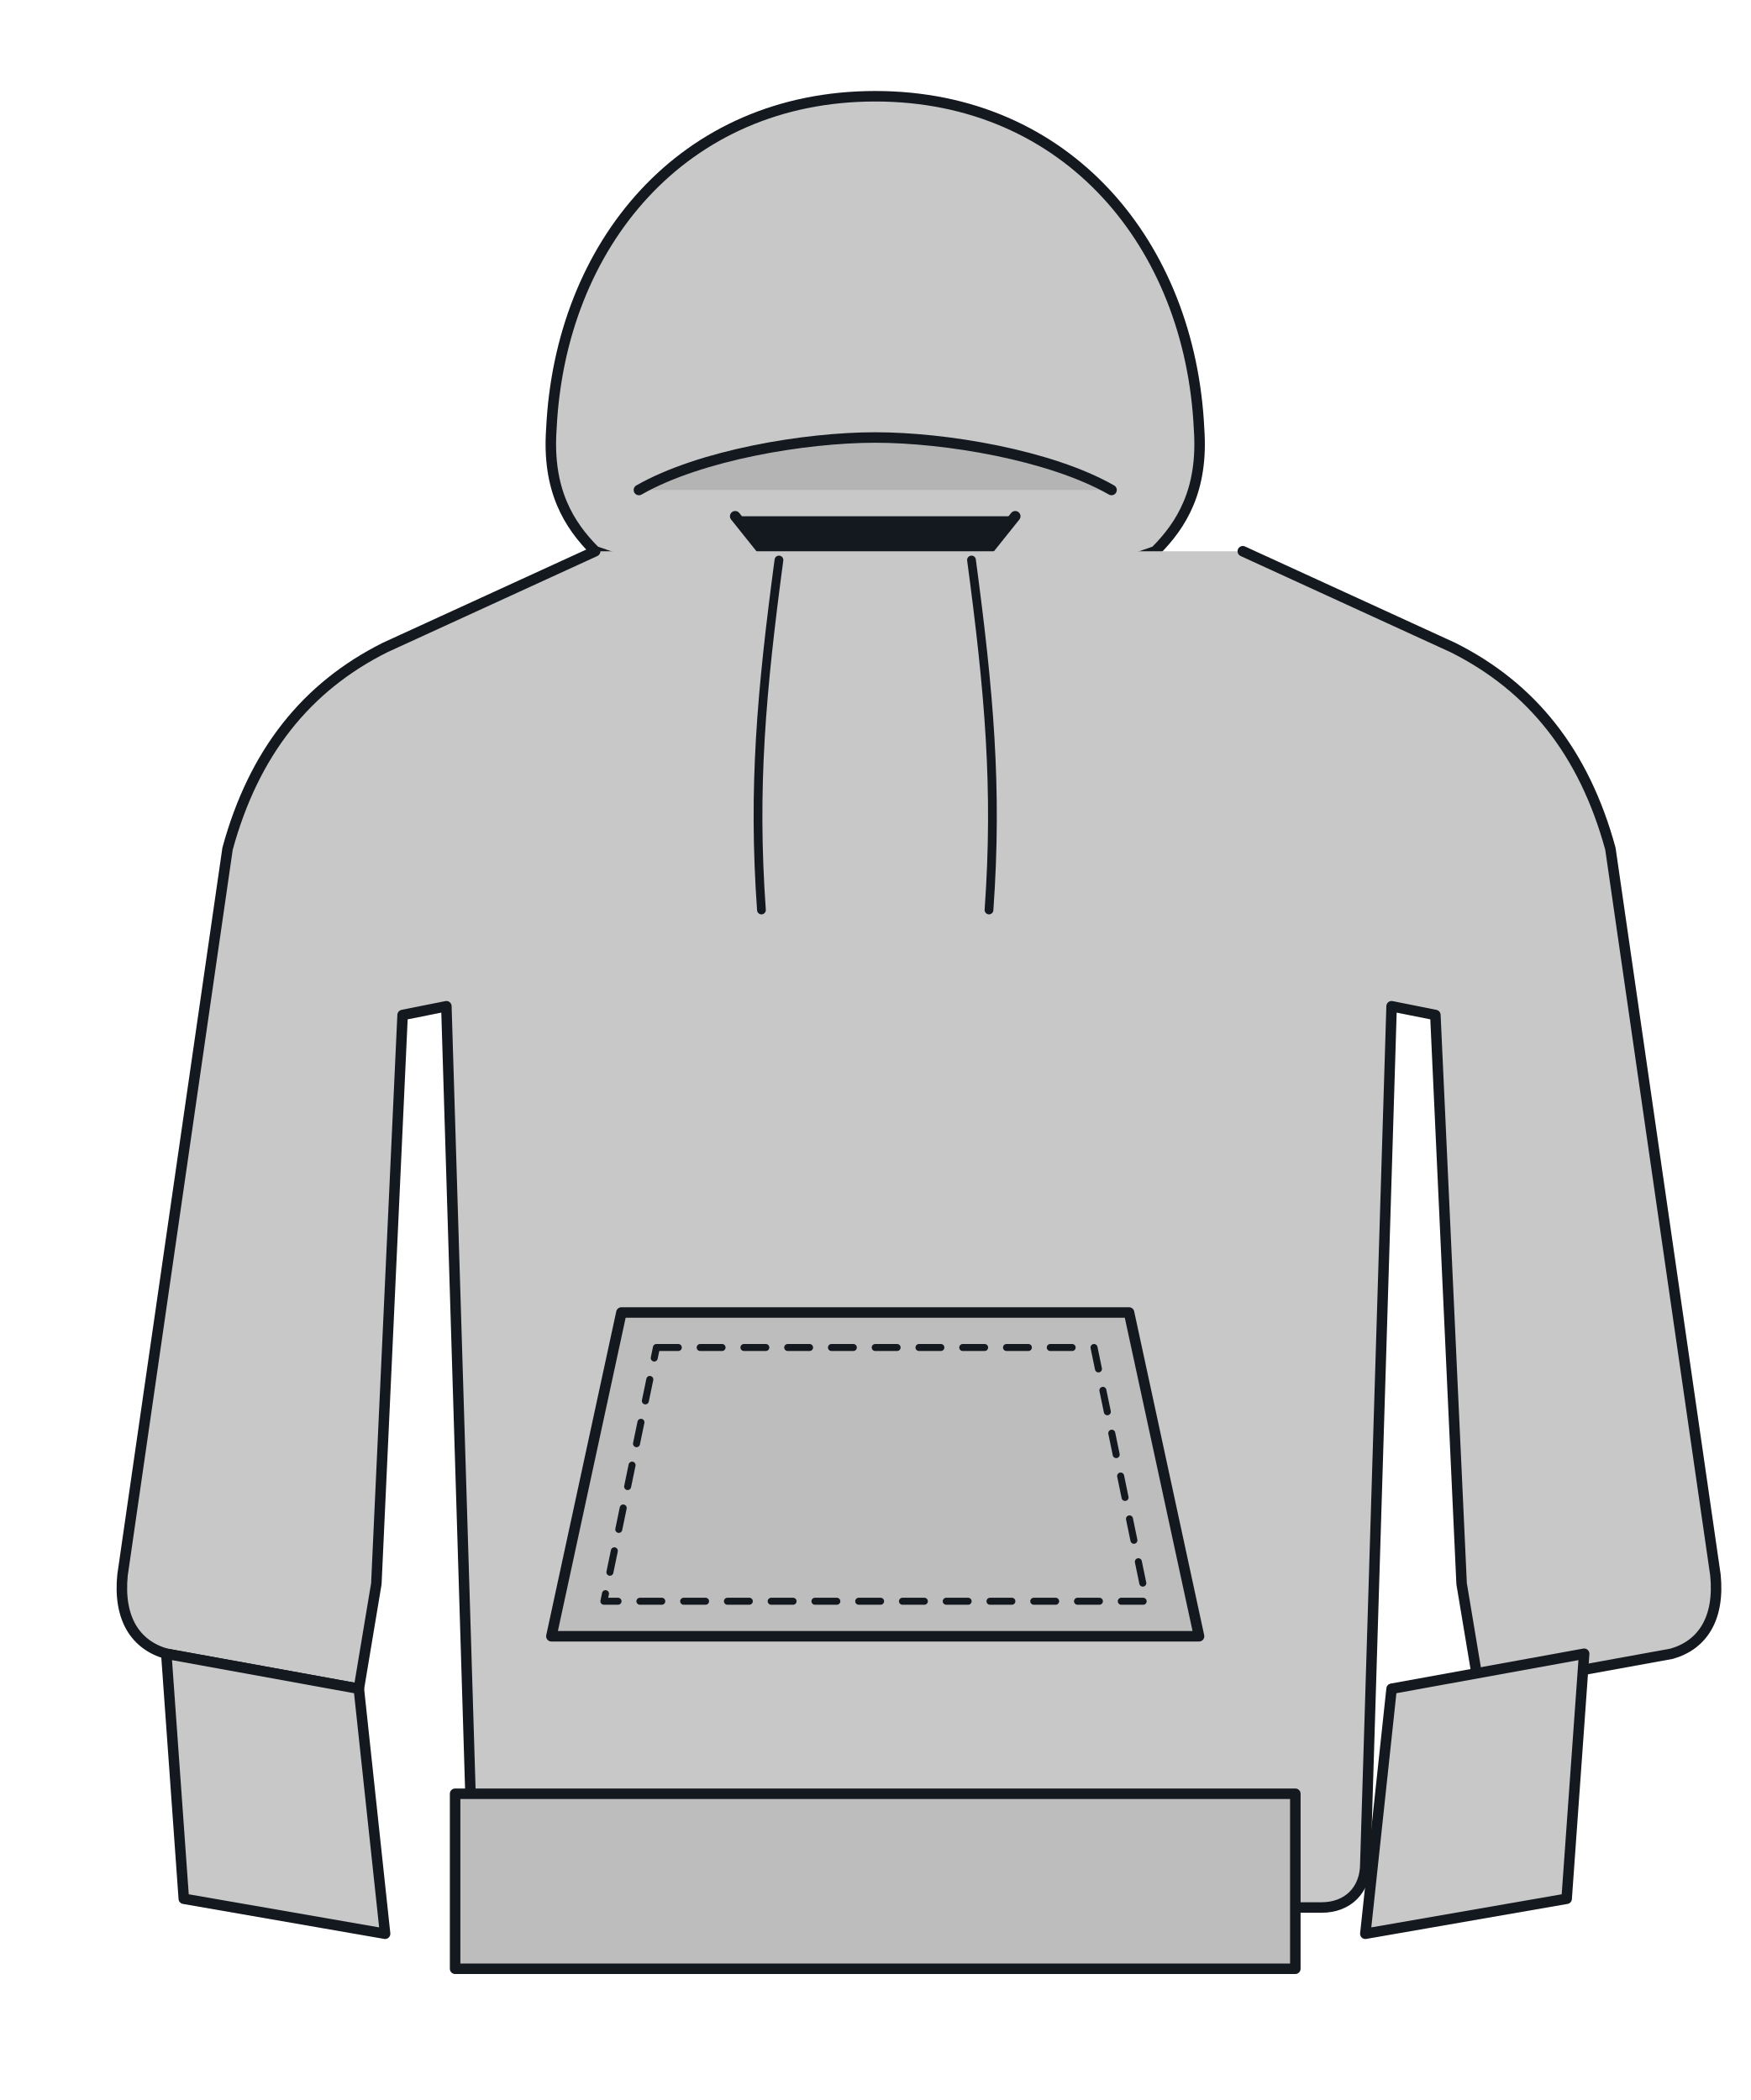
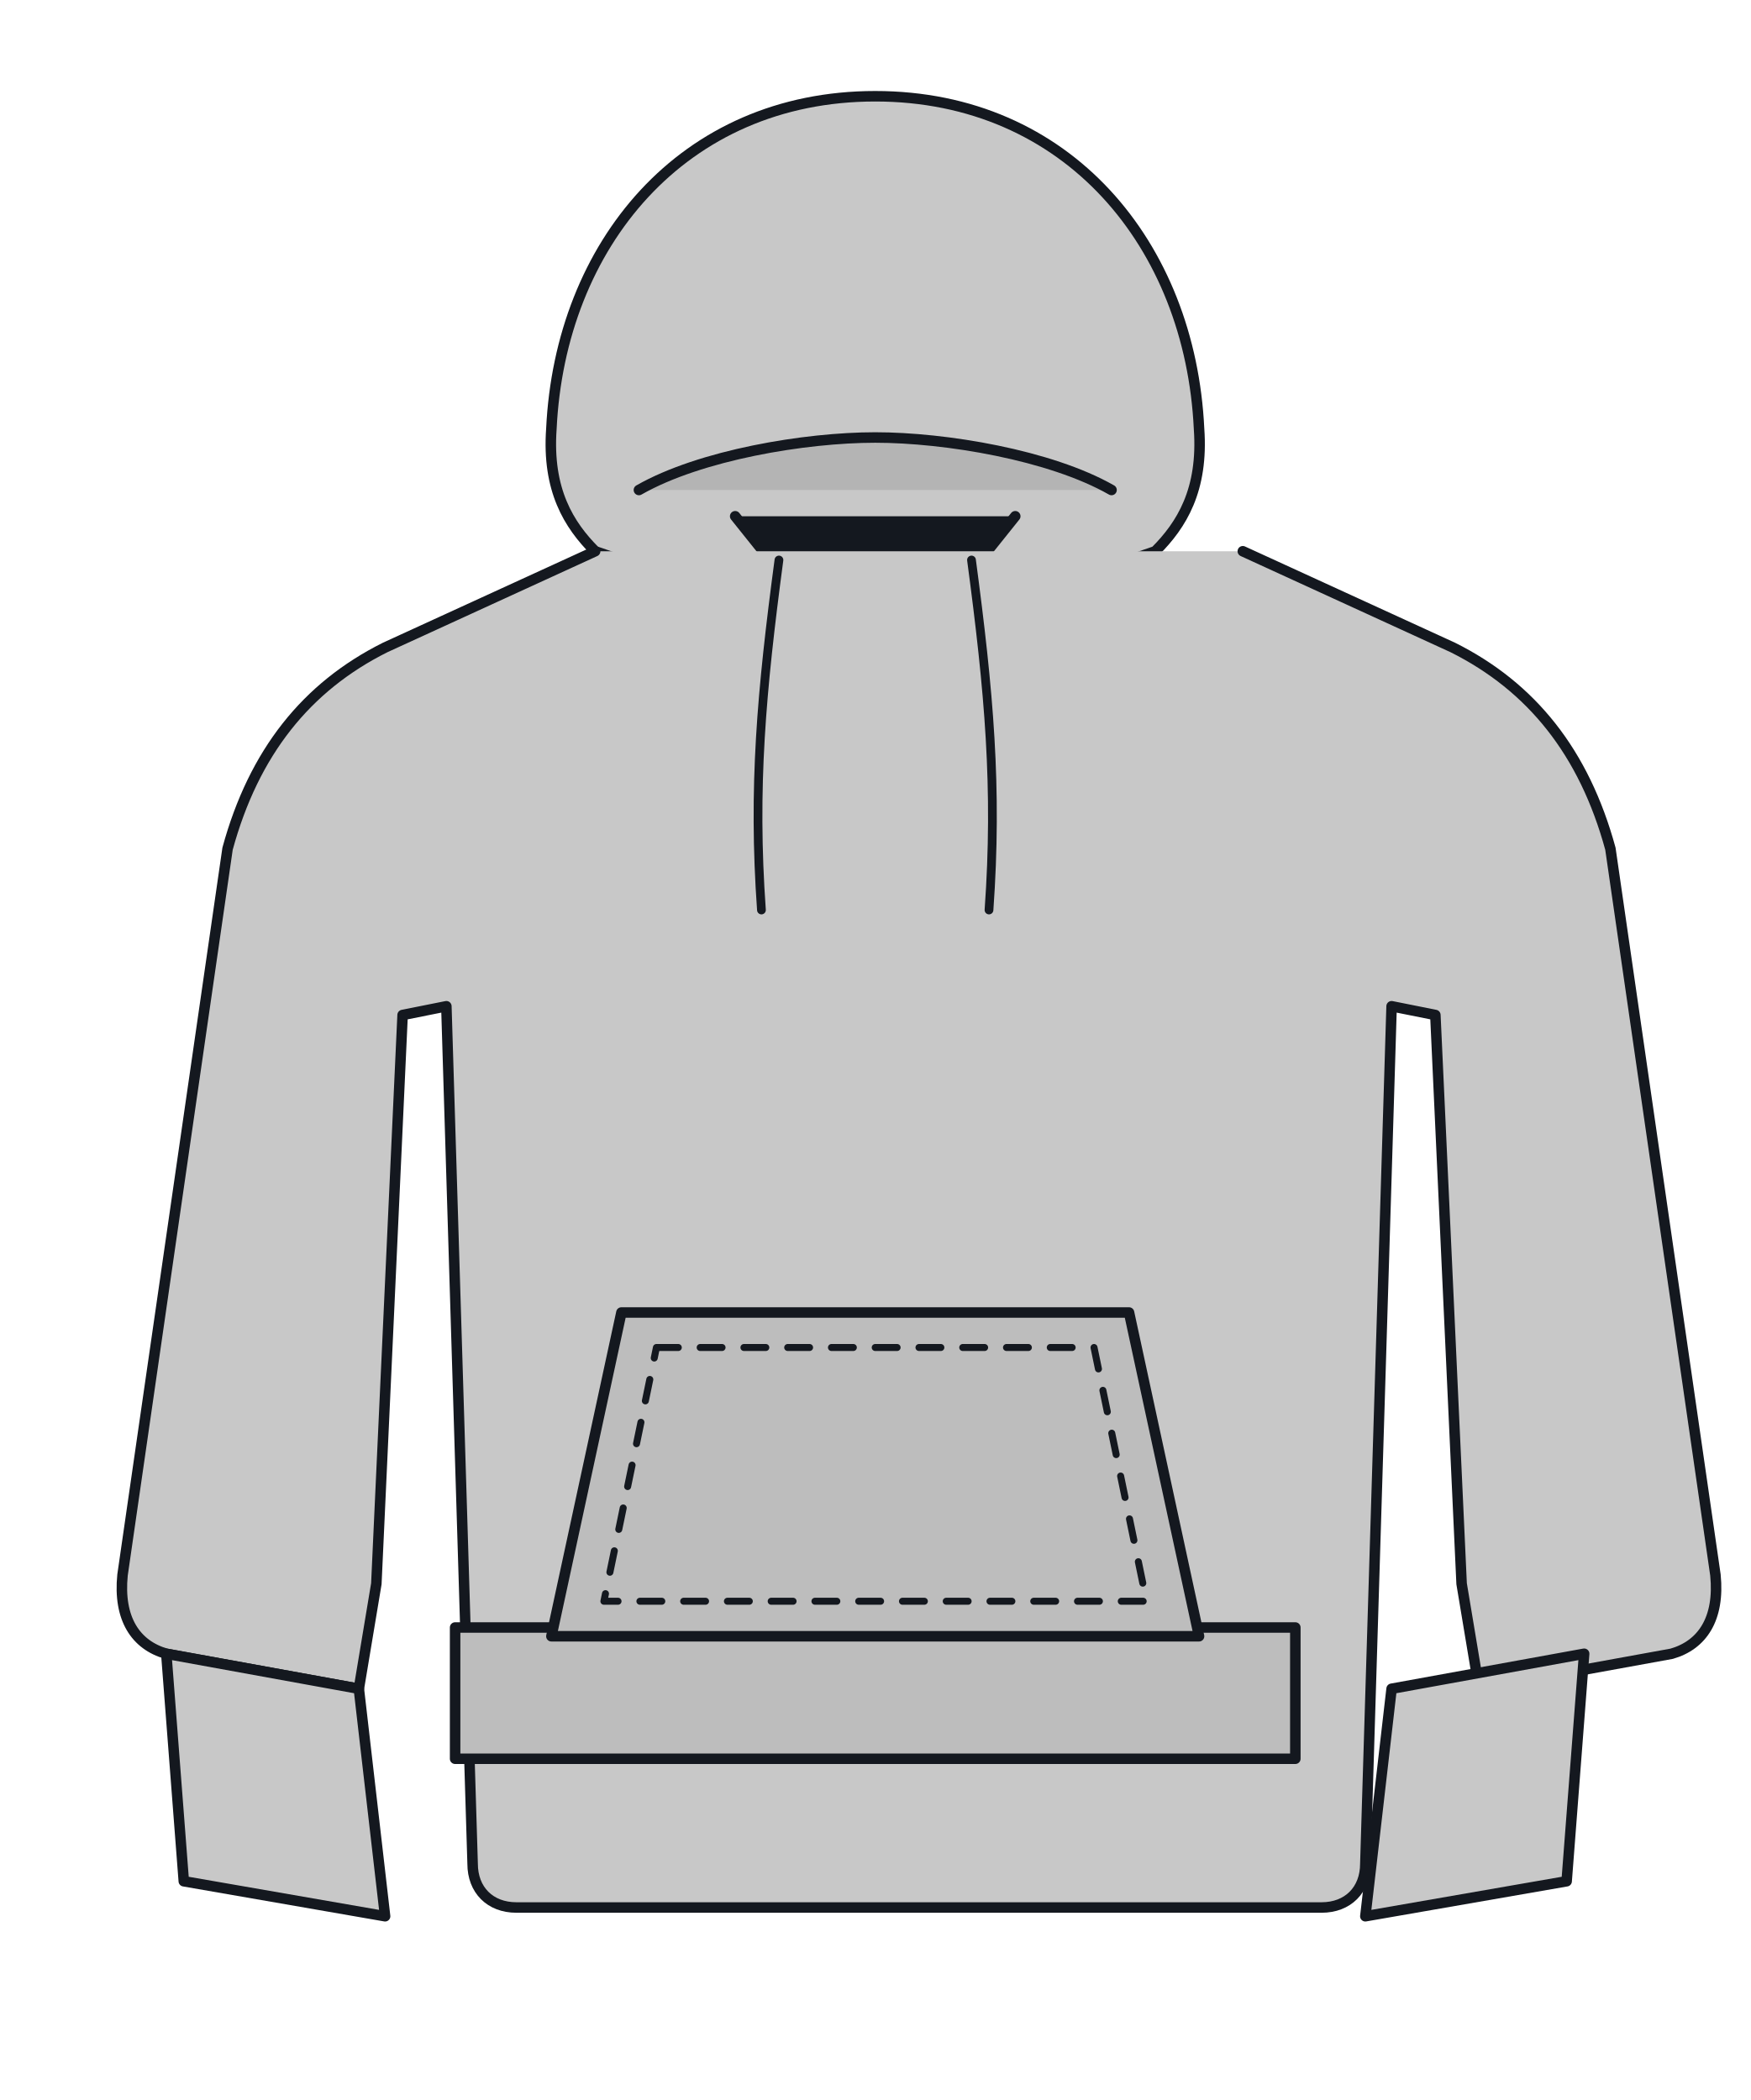
<svg xmlns="http://www.w3.org/2000/svg" viewBox="0 0 400 480" fill="none" stroke="#14181f" stroke-width="2.4" stroke-linejoin="round" stroke-linecap="round">
  <path d="M200 22c-44 0-72 34-74 76-1 14 4 22 10 28l64 22 64-22c6-6 11-14 10-28-2-42-30-76-74-76z" fill="#c8c8c8" />
  <path d="M146 112c14-8 38-12 54-12s40 4 54 12" fill="#b4b4b4" />
  <path d="M168 118l32 40 32-40" fill="#14181f" />
  <path d="M136 126 88 148c-18 9-30 24-36 46L28 360c-1 10 3 16 10 18l44 8 4-24 6-130 10-2 6 196c0 6 4 10 10 10h184c6 0 10-4 10-10l6-196 10 2 6 130 4 24 44-8c7-2 11-8 10-18l-24-166c-6-22-18-37-36-46l-48-22" fill="#c8c8c8" />
-   <path d="M82 386l-44-8 4 56 46 8z M318 386l44-8-4 56-46 8z" fill="#c8c8c8" />
-   <path d="M104 410h192v40H104z" fill="#bdbdbd" />
+   <path d="M82 386l-44-8 4 52 46 8z M318 386l44-8-4 52-46 8z" fill="#c8c8c8" />
+   <path d="M104 372h192v30H104z" fill="#bdbdbd" />
  <path d="M142 300h116l16 74H126z" fill="#bdbdbd" />
  <path d="M150 308h100l12 58H138z" stroke-dasharray="5 5" stroke-width="1.6" />
  <path d="M200 158v132" stroke-width="0" />
  <path d="M178 128c-4 30-6 52-4 80M222 128c4 30 6 52 4 80" stroke-width="2" />
</svg>
